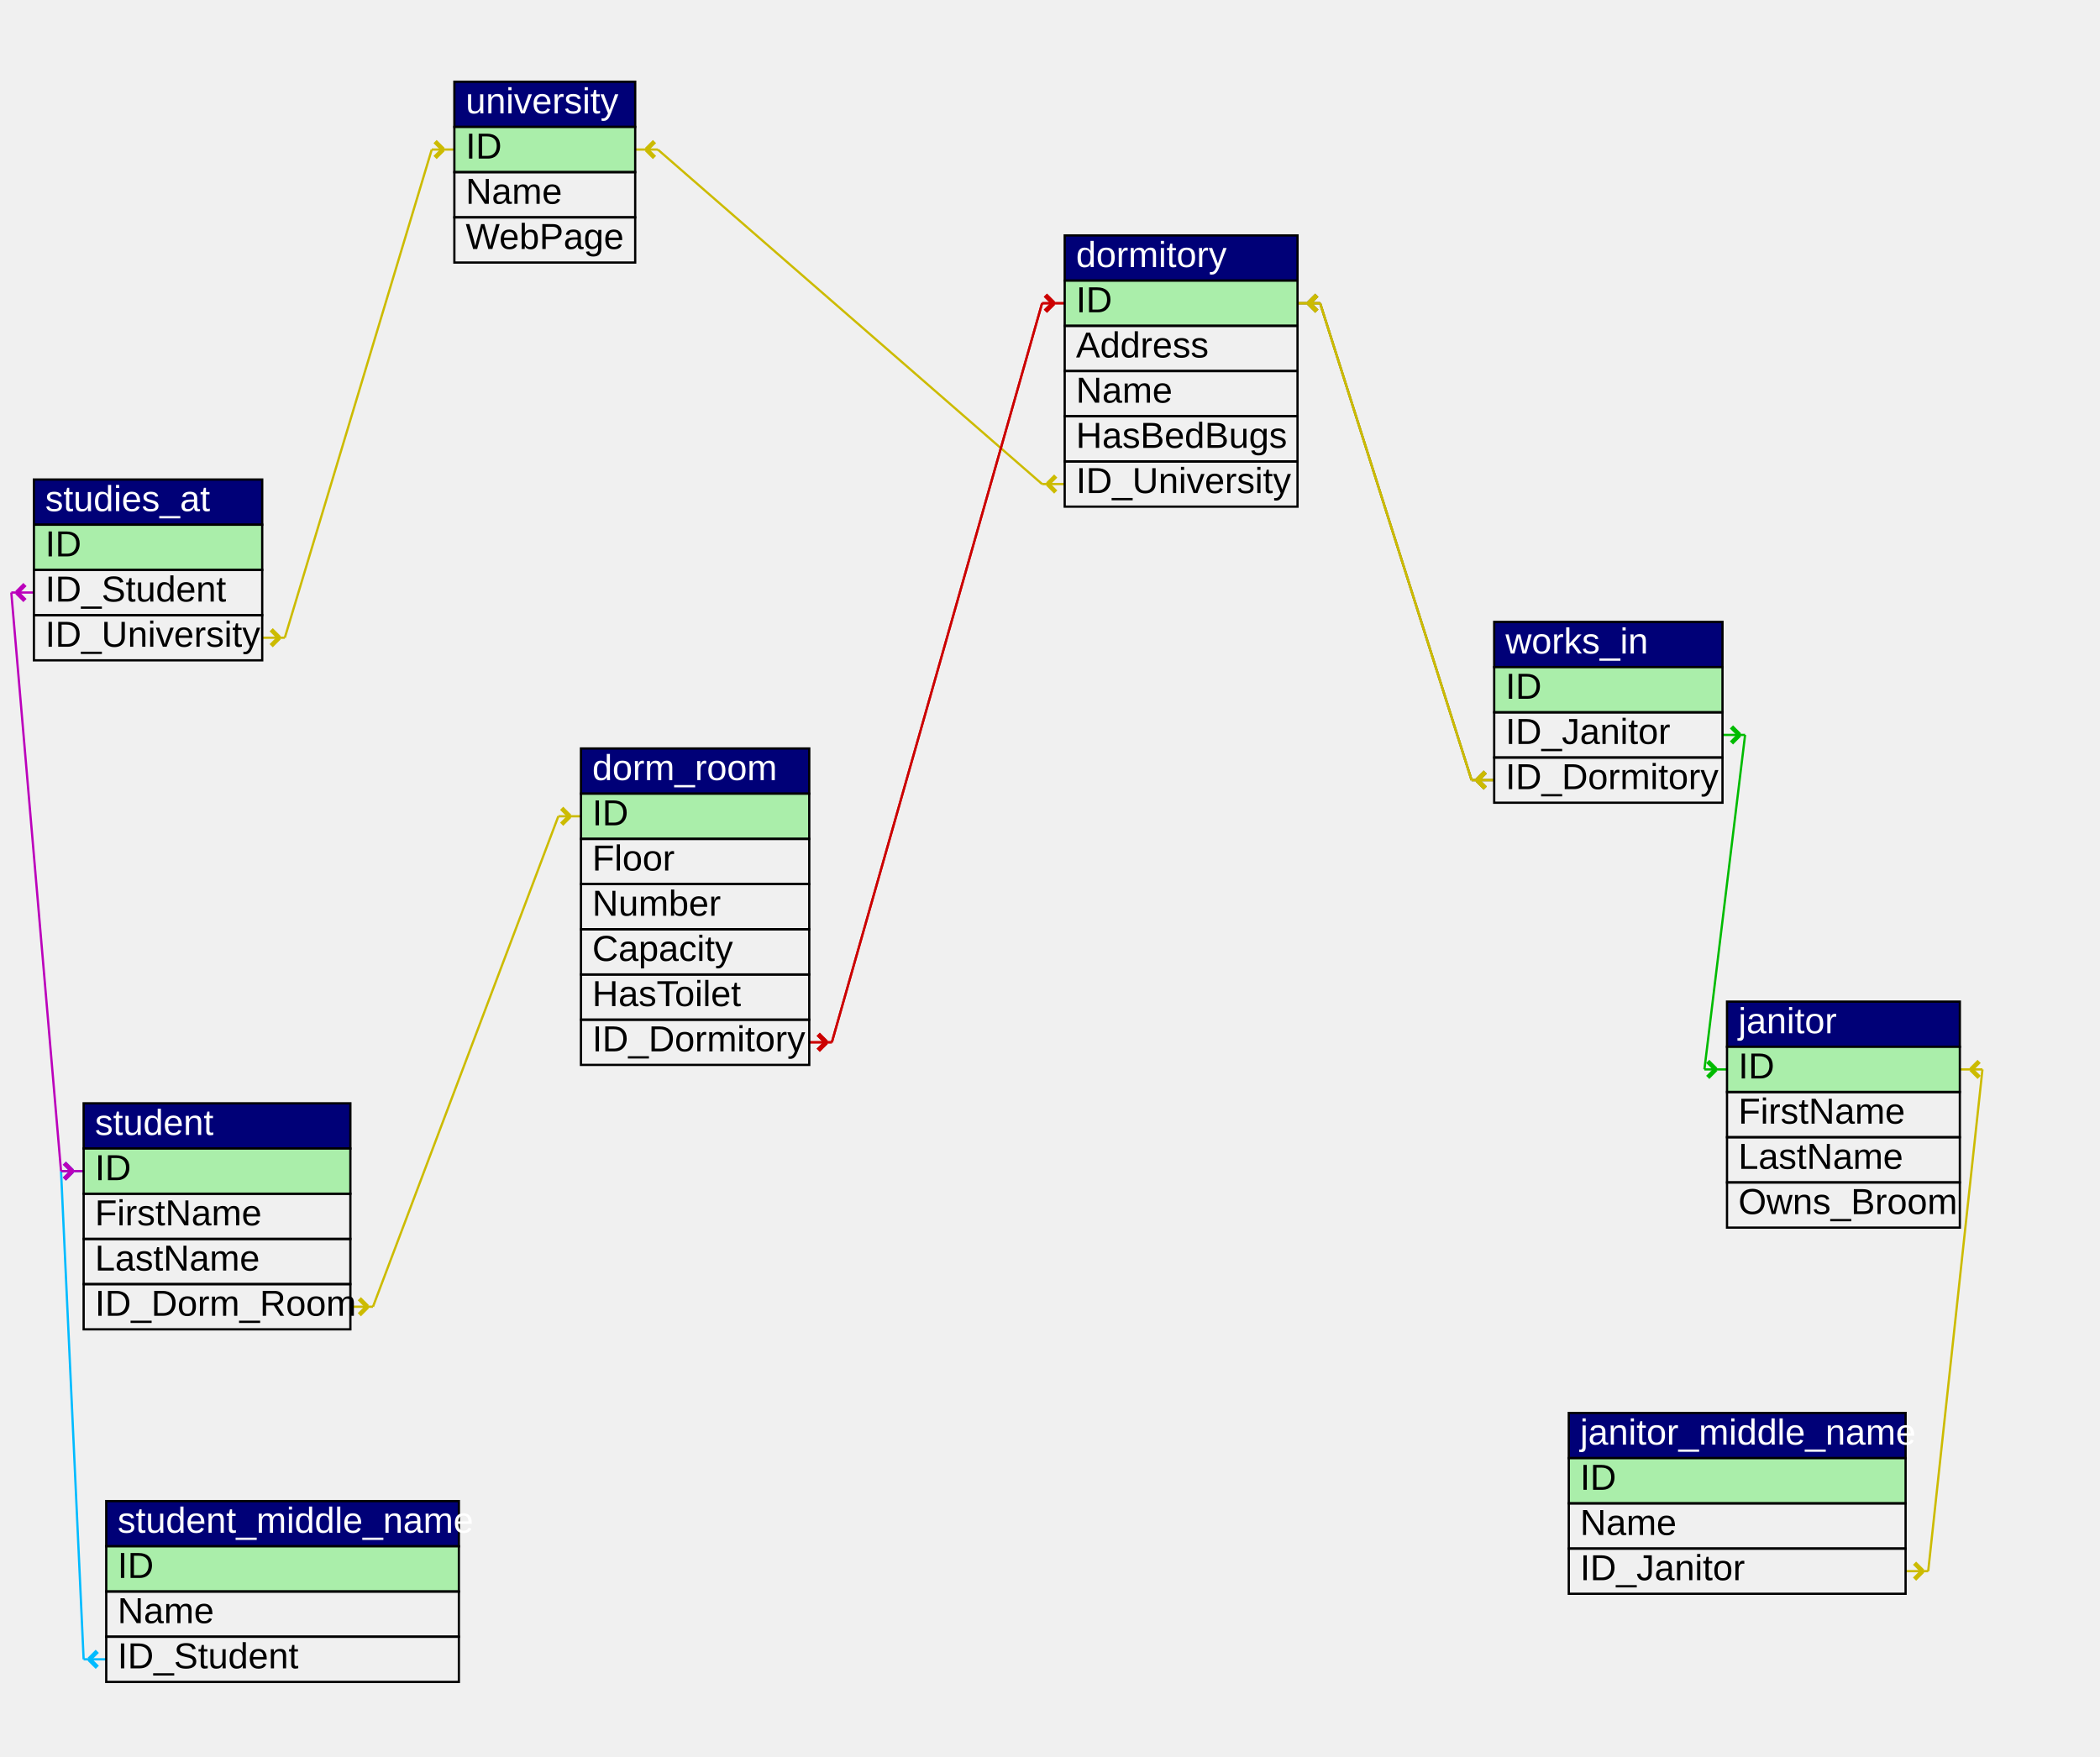
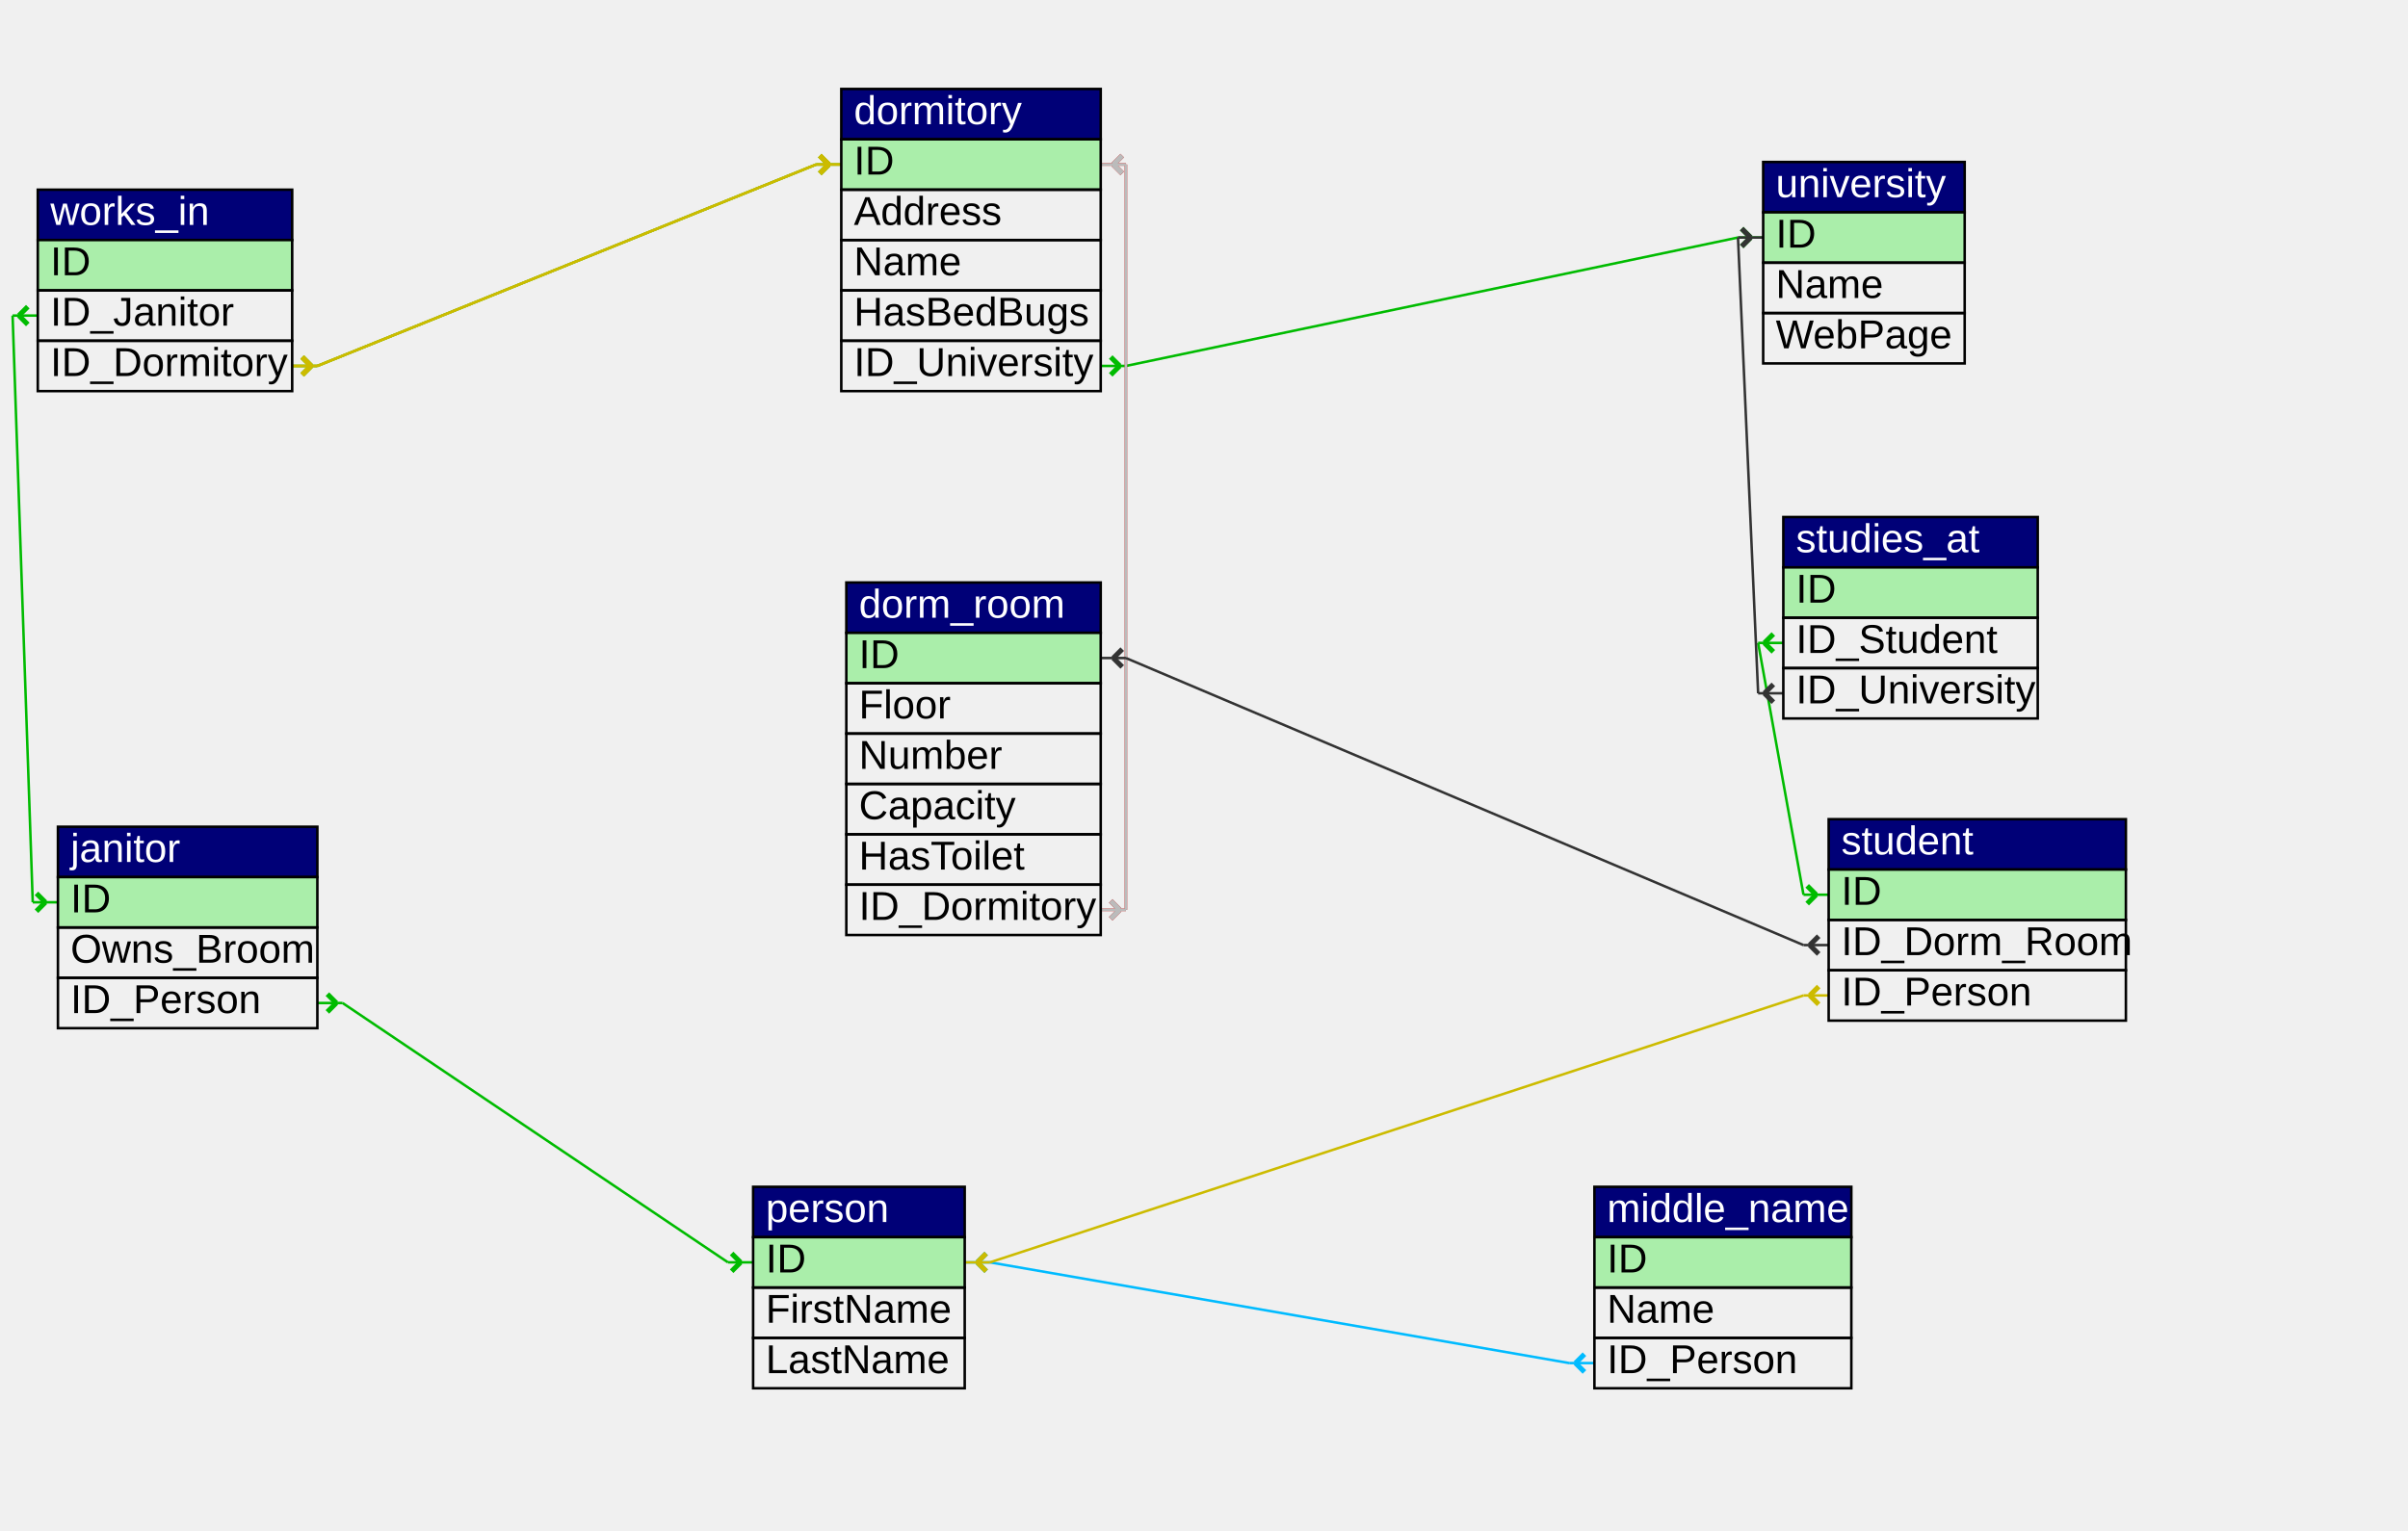
- <svg xmlns="http://www.w3.org/2000/svg" viewBox="47 -3 929 735" width="882px" height="738px" version="1.1">
-   <line x1="518" y1="190" x2="508" y2="190" style="stroke:#cb0;stroke-width:1;" />
-   <line x1="338" y1="42" x2="328" y2="42" style="stroke:#cb0;stroke-width:1;" />
-   <line x1="508" y1="190" x2="338" y2="42" style="stroke:#cb0;stroke-width:1;" />
-   <line x1="510.5" y1="190" x2="514.036" y2="193.536" style="stroke:#cb0;stroke-width:2;" />
-   <line x1="510.5" y1="190" x2="514.036" y2="186.464" style="stroke:#cb0;stroke-width:2;" />
-   <line x1="333" y1="42" x2="336.536" y2="45.536" style="stroke:#cb0;stroke-width:2;" />
-   <line x1="333" y1="42" x2="336.536" y2="38.464" style="stroke:#cb0;stroke-width:2;" />
-   <line x1="405" y1="437" x2="415" y2="437" style="stroke:#c00;stroke-width:1;" />
-   <line x1="508" y1="110" x2="518" y2="110" style="stroke:#c00;stroke-width:1;" />
-   <line x1="415" y1="437" x2="508" y2="110" style="stroke:#c00;stroke-width:1;" />
-   <line x1="412.5" y1="437" x2="408.964" y2="440.536" style="stroke:#c00;stroke-width:2;" />
-   <line x1="412.5" y1="437" x2="408.964" y2="433.464" style="stroke:#c00;stroke-width:2;" />
-   <line x1="513" y1="110" x2="509.464" y2="113.536" style="stroke:#c00;stroke-width:2;" />
-   <line x1="513" y1="110" x2="509.464" y2="106.464" style="stroke:#c00;stroke-width:2;" />
-   <line x1="405" y1="437" x2="415" y2="437" style="stroke:#c00;stroke-width:1;" />
-   <line x1="508" y1="110" x2="518" y2="110" style="stroke:#c00;stroke-width:1;" />
-   <line x1="415" y1="437" x2="508" y2="110" style="stroke:#c00;stroke-width:1;" />
-   <line x1="412.5" y1="437" x2="408.964" y2="440.536" style="stroke:#c00;stroke-width:2;" />
-   <line x1="412.5" y1="437" x2="408.964" y2="433.464" style="stroke:#c00;stroke-width:2;" />
-   <line x1="513" y1="110" x2="509.464" y2="113.536" style="stroke:#c00;stroke-width:2;" />
-   <line x1="513" y1="110" x2="509.464" y2="106.464" style="stroke:#c00;stroke-width:2;" />
-   <line x1="890" y1="671" x2="900" y2="671" style="stroke:#cb0;stroke-width:1;" />
-   <line x1="924" y1="449" x2="914" y2="449" style="stroke:#cb0;stroke-width:1;" />
-   <line x1="900" y1="671" x2="924" y2="449" style="stroke:#cb0;stroke-width:1;" />
-   <line x1="897.5" y1="671" x2="893.964" y2="674.536" style="stroke:#cb0;stroke-width:2;" />
-   <line x1="897.5" y1="671" x2="893.964" y2="667.464" style="stroke:#cb0;stroke-width:2;" />
-   <line x1="919" y1="449" x2="922.536" y2="452.536" style="stroke:#cb0;stroke-width:2;" />
-   <line x1="919" y1="449" x2="922.536" y2="445.464" style="stroke:#cb0;stroke-width:2;" />
-   <line x1="202" y1="554" x2="212" y2="554" style="stroke:#cb0;stroke-width:1;" />
-   <line x1="294" y1="337" x2="304" y2="337" style="stroke:#cb0;stroke-width:1;" />
-   <line x1="212" y1="554" x2="294" y2="337" style="stroke:#cb0;stroke-width:1;" />
-   <line x1="209.5" y1="554" x2="205.964" y2="557.536" style="stroke:#cb0;stroke-width:2;" />
-   <line x1="209.5" y1="554" x2="205.964" y2="550.464" style="stroke:#cb0;stroke-width:2;" />
-   <line x1="299" y1="337" x2="295.464" y2="340.536" style="stroke:#cb0;stroke-width:2;" />
-   <line x1="299" y1="337" x2="295.464" y2="333.464" style="stroke:#cb0;stroke-width:2;" />
-   <line x1="94" y1="710" x2="84" y2="710" style="stroke:#0bf;stroke-width:1;" />
-   <line x1="74" y1="494" x2="84" y2="494" style="stroke:#0bf;stroke-width:1;" />
-   <line x1="84" y1="710" x2="74" y2="494" style="stroke:#0bf;stroke-width:1;" />
-   <line x1="86.5" y1="710" x2="90.036" y2="713.536" style="stroke:#0bf;stroke-width:2;" />
-   <line x1="86.5" y1="710" x2="90.036" y2="706.464" style="stroke:#0bf;stroke-width:2;" />
-   <line x1="79" y1="494" x2="75.464" y2="497.536" style="stroke:#0bf;stroke-width:2;" />
-   <line x1="79" y1="494" x2="75.464" y2="490.464" style="stroke:#0bf;stroke-width:2;" />
-   <line x1="62" y1="238" x2="52" y2="238" style="stroke:#b0b;stroke-width:1;" />
-   <line x1="74" y1="494" x2="84" y2="494" style="stroke:#b0b;stroke-width:1;" />
-   <line x1="52" y1="238" x2="74" y2="494" style="stroke:#b0b;stroke-width:1;" />
-   <line x1="54.5" y1="238" x2="58.036" y2="241.536" style="stroke:#b0b;stroke-width:2;" />
-   <line x1="54.5" y1="238" x2="58.036" y2="234.464" style="stroke:#b0b;stroke-width:2;" />
-   <line x1="79" y1="494" x2="75.464" y2="497.536" style="stroke:#b0b;stroke-width:2;" />
-   <line x1="79" y1="494" x2="75.464" y2="490.464" style="stroke:#b0b;stroke-width:2;" />
-   <line x1="163" y1="258" x2="173" y2="258" style="stroke:#cb0;stroke-width:1;" />
-   <line x1="238" y1="42" x2="248" y2="42" style="stroke:#cb0;stroke-width:1;" />
-   <line x1="173" y1="258" x2="238" y2="42" style="stroke:#cb0;stroke-width:1;" />
-   <line x1="170.5" y1="258" x2="166.964" y2="261.536" style="stroke:#cb0;stroke-width:2;" />
-   <line x1="170.5" y1="258" x2="166.964" y2="254.464" style="stroke:#cb0;stroke-width:2;" />
-   <line x1="243" y1="42" x2="239.464" y2="45.536" style="stroke:#cb0;stroke-width:2;" />
-   <line x1="243" y1="42" x2="239.464" y2="38.464" style="stroke:#cb0;stroke-width:2;" />
-   <line x1="809" y1="301" x2="819" y2="301" style="stroke:#0b0;stroke-width:1;" />
-   <line x1="801" y1="449" x2="811" y2="449" style="stroke:#0b0;stroke-width:1;" />
-   <line x1="819" y1="301" x2="801" y2="449" style="stroke:#0b0;stroke-width:1;" />
-   <line x1="816.5" y1="301" x2="812.964" y2="304.536" style="stroke:#0b0;stroke-width:2;" />
-   <line x1="816.5" y1="301" x2="812.964" y2="297.464" style="stroke:#0b0;stroke-width:2;" />
-   <line x1="806" y1="449" x2="802.464" y2="452.536" style="stroke:#0b0;stroke-width:2;" />
-   <line x1="806" y1="449" x2="802.464" y2="445.464" style="stroke:#0b0;stroke-width:2;" />
-   <line x1="708" y1="321" x2="698" y2="321" style="stroke:#333;stroke-width:1;" />
-   <line x1="631" y1="110" x2="621" y2="110" style="stroke:#333;stroke-width:1;" />
-   <line x1="698" y1="321" x2="631" y2="110" style="stroke:#333;stroke-width:1;" />
-   <line x1="700.5" y1="321" x2="704.036" y2="324.536" style="stroke:#333;stroke-width:2;" />
-   <line x1="700.5" y1="321" x2="704.036" y2="317.464" style="stroke:#333;stroke-width:2;" />
-   <line x1="626" y1="110" x2="629.536" y2="113.536" style="stroke:#333;stroke-width:2;" />
-   <line x1="626" y1="110" x2="629.536" y2="106.464" style="stroke:#333;stroke-width:2;" />
-   <line x1="708" y1="321" x2="698" y2="321" style="stroke:#cb0;stroke-width:1;" />
-   <line x1="631" y1="110" x2="621" y2="110" style="stroke:#cb0;stroke-width:1;" />
-   <line x1="698" y1="321" x2="631" y2="110" style="stroke:#cb0;stroke-width:1;" />
-   <line x1="700.5" y1="321" x2="704.036" y2="324.536" style="stroke:#cb0;stroke-width:2;" />
-   <line x1="700.5" y1="321" x2="704.036" y2="317.464" style="stroke:#cb0;stroke-width:2;" />
-   <line x1="626" y1="110" x2="629.536" y2="113.536" style="stroke:#cb0;stroke-width:2;" />
-   <line x1="626" y1="110" x2="629.536" y2="106.464" style="stroke:#cb0;stroke-width:2;" />
-   <line x1="708" y1="321" x2="698" y2="321" style="stroke:#cb0;stroke-width:1;" />
-   <line x1="631" y1="110" x2="621" y2="110" style="stroke:#cb0;stroke-width:1;" />
-   <line x1="698" y1="321" x2="631" y2="110" style="stroke:#cb0;stroke-width:1;" />
-   <line x1="700.5" y1="321" x2="704.036" y2="324.536" style="stroke:#cb0;stroke-width:2;" />
-   <line x1="700.5" y1="321" x2="704.036" y2="317.464" style="stroke:#cb0;stroke-width:2;" />
-   <line x1="626" y1="110" x2="629.536" y2="113.536" style="stroke:#cb0;stroke-width:2;" />
-   <line x1="626" y1="110" x2="629.536" y2="106.464" style="stroke:#cb0;stroke-width:2;" />
-   <rect width="103" height="20" x="518" y="80" style="fill:#007;stroke:black;" />
-   <text width="103" height="20" x="523" y="94" style="fill:#fff;" font-family="Arial" font-size="16px"> dormitory</text>
-   <rect width="103" height="20" x="518" y="100" style="fill:#aea;stroke:black;" />
-   <text width="103" height="20" x="523" y="114" style="fill:black;" font-family="Arial" font-size="16px">ID</text>
-   <rect width="103" height="20" x="518" y="120" style="fill:none;stroke:black;" />
-   <text width="103" height="20" x="523" y="134" style="fill:black;" font-family="Arial" font-size="16px">Address</text>
-   <rect width="103" height="20" x="518" y="140" style="fill:none;stroke:black;" />
-   <text width="103" height="20" x="523" y="154" style="fill:black;" font-family="Arial" font-size="16px">Name</text>
-   <rect width="103" height="20" x="518" y="160" style="fill:none;stroke:black;" />
-   <text width="103" height="20" x="523" y="174" style="fill:black;" font-family="Arial" font-size="16px">HasBedBugs</text>
-   <rect width="103" height="20" x="518" y="180" style="fill:none;stroke:black;" />
-   <text width="103" height="20" x="523" y="194" style="fill:black;" font-family="Arial" font-size="16px">ID_University</text>
-   <rect width="101" height="20" x="304" y="307" style="fill:#007;stroke:black;" />
-   <text width="101" height="20" x="309" y="321" style="fill:#fff;" font-family="Arial" font-size="16px"> dorm_room</text>
-   <rect width="101" height="20" x="304" y="327" style="fill:#aea;stroke:black;" />
-   <text width="101" height="20" x="309" y="341" style="fill:black;" font-family="Arial" font-size="16px">ID</text>
-   <rect width="101" height="20" x="304" y="347" style="fill:none;stroke:black;" />
-   <text width="101" height="20" x="309" y="361" style="fill:black;" font-family="Arial" font-size="16px">Floor</text>
-   <rect width="101" height="20" x="304" y="367" style="fill:none;stroke:black;" />
-   <text width="101" height="20" x="309" y="381" style="fill:black;" font-family="Arial" font-size="16px">Number</text>
-   <rect width="101" height="20" x="304" y="387" style="fill:none;stroke:black;" />
-   <text width="101" height="20" x="309" y="401" style="fill:black;" font-family="Arial" font-size="16px">Capacity</text>
-   <rect width="101" height="20" x="304" y="407" style="fill:none;stroke:black;" />
-   <text width="101" height="20" x="309" y="421" style="fill:black;" font-family="Arial" font-size="16px">HasToilet</text>
-   <rect width="101" height="20" x="304" y="427" style="fill:none;stroke:black;" />
-   <text width="101" height="20" x="309" y="441" style="fill:black;" font-family="Arial" font-size="16px">ID_Dormitory</text>
-   <rect width="103" height="20" x="811" y="419" style="fill:#007;stroke:black;" />
-   <text width="103" height="20" x="816" y="433" style="fill:#fff;" font-family="Arial" font-size="16px"> janitor</text>
-   <rect width="103" height="20" x="811" y="439" style="fill:#aea;stroke:black;" />
-   <text width="103" height="20" x="816" y="453" style="fill:black;" font-family="Arial" font-size="16px">ID</text>
-   <rect width="103" height="20" x="811" y="459" style="fill:none;stroke:black;" />
-   <text width="103" height="20" x="816" y="473" style="fill:black;" font-family="Arial" font-size="16px">FirstName</text>
-   <rect width="103" height="20" x="811" y="479" style="fill:none;stroke:black;" />
-   <text width="103" height="20" x="816" y="493" style="fill:black;" font-family="Arial" font-size="16px">LastName</text>
-   <rect width="103" height="20" x="811" y="499" style="fill:none;stroke:black;" />
-   <text width="103" height="20" x="816" y="513" style="fill:black;" font-family="Arial" font-size="16px">Owns_Broom</text>
-   <rect width="149" height="20" x="741" y="601" style="fill:#007;stroke:black;" />
-   <text width="149" height="20" x="746" y="615" style="fill:#fff;" font-family="Arial" font-size="16px"> janitor_middle_name</text>
-   <rect width="149" height="20" x="741" y="621" style="fill:#aea;stroke:black;" />
-   <text width="149" height="20" x="746" y="635" style="fill:black;" font-family="Arial" font-size="16px">ID</text>
-   <rect width="149" height="20" x="741" y="641" style="fill:none;stroke:black;" />
-   <text width="149" height="20" x="746" y="655" style="fill:black;" font-family="Arial" font-size="16px">Name</text>
-   <rect width="149" height="20" x="741" y="661" style="fill:none;stroke:black;" />
-   <text width="149" height="20" x="746" y="675" style="fill:black;" font-family="Arial" font-size="16px">ID_Janitor</text>
-   <rect width="118" height="20" x="84" y="464" style="fill:#007;stroke:black;" />
-   <text width="118" height="20" x="89" y="478" style="fill:#fff;" font-family="Arial" font-size="16px"> student</text>
-   <rect width="118" height="20" x="84" y="484" style="fill:#aea;stroke:black;" />
-   <text width="118" height="20" x="89" y="498" style="fill:black;" font-family="Arial" font-size="16px">ID</text>
-   <rect width="118" height="20" x="84" y="504" style="fill:none;stroke:black;" />
-   <text width="118" height="20" x="89" y="518" style="fill:black;" font-family="Arial" font-size="16px">FirstName</text>
-   <rect width="118" height="20" x="84" y="524" style="fill:none;stroke:black;" />
-   <text width="118" height="20" x="89" y="538" style="fill:black;" font-family="Arial" font-size="16px">LastName</text>
-   <rect width="118" height="20" x="84" y="544" style="fill:none;stroke:black;" />
-   <text width="118" height="20" x="89" y="558" style="fill:black;" font-family="Arial" font-size="16px">ID_Dorm_Room</text>
-   <rect width="156" height="20" x="94" y="640" style="fill:#007;stroke:black;" />
-   <text width="156" height="20" x="99" y="654" style="fill:#fff;" font-family="Arial" font-size="16px"> student_middle_name</text>
-   <rect width="156" height="20" x="94" y="660" style="fill:#aea;stroke:black;" />
-   <text width="156" height="20" x="99" y="674" style="fill:black;" font-family="Arial" font-size="16px">ID</text>
-   <rect width="156" height="20" x="94" y="680" style="fill:none;stroke:black;" />
-   <text width="156" height="20" x="99" y="694" style="fill:black;" font-family="Arial" font-size="16px">Name</text>
-   <rect width="156" height="20" x="94" y="700" style="fill:none;stroke:black;" />
-   <text width="156" height="20" x="99" y="714" style="fill:black;" font-family="Arial" font-size="16px">ID_Student</text>
-   <rect width="101" height="20" x="62" y="188" style="fill:#007;stroke:black;" />
-   <text width="101" height="20" x="67" y="202" style="fill:#fff;" font-family="Arial" font-size="16px"> studies_at</text>
-   <rect width="101" height="20" x="62" y="208" style="fill:#aea;stroke:black;" />
-   <text width="101" height="20" x="67" y="222" style="fill:black;" font-family="Arial" font-size="16px">ID</text>
-   <rect width="101" height="20" x="62" y="228" style="fill:none;stroke:black;" />
-   <text width="101" height="20" x="67" y="242" style="fill:black;" font-family="Arial" font-size="16px">ID_Student</text>
-   <rect width="101" height="20" x="62" y="248" style="fill:none;stroke:black;" />
-   <text width="101" height="20" x="67" y="262" style="fill:black;" font-family="Arial" font-size="16px">ID_University</text>
-   <rect width="80" height="20" x="248" y="12" style="fill:#007;stroke:black;" />
-   <text width="80" height="20" x="253" y="26" style="fill:#fff;" font-family="Arial" font-size="16px"> university</text>
-   <rect width="80" height="20" x="248" y="32" style="fill:#aea;stroke:black;" />
-   <text width="80" height="20" x="253" y="46" style="fill:black;" font-family="Arial" font-size="16px">ID</text>
-   <rect width="80" height="20" x="248" y="52" style="fill:none;stroke:black;" />
-   <text width="80" height="20" x="253" y="66" style="fill:black;" font-family="Arial" font-size="16px">Name</text>
-   <rect width="80" height="20" x="248" y="72" style="fill:none;stroke:black;" />
-   <text width="80" height="20" x="253" y="86" style="fill:black;" font-family="Arial" font-size="16px">WebPage</text>
-   <rect width="101" height="20" x="708" y="251" style="fill:#007;stroke:black;" />
-   <text width="101" height="20" x="713" y="265" style="fill:#fff;" font-family="Arial" font-size="16px"> works_in</text>
-   <rect width="101" height="20" x="708" y="271" style="fill:#aea;stroke:black;" />
-   <text width="101" height="20" x="713" y="285" style="fill:black;" font-family="Arial" font-size="16px">ID</text>
-   <rect width="101" height="20" x="708" y="291" style="fill:none;stroke:black;" />
-   <text width="101" height="20" x="713" y="305" style="fill:black;" font-family="Arial" font-size="16px">ID_Janitor</text>
-   <rect width="101" height="20" x="708" y="311" style="fill:none;stroke:black;" />
-   <text width="101" height="20" x="713" y="325" style="fill:black;" font-family="Arial" font-size="16px">ID_Dormitory</text>
+ <svg xmlns="http://www.w3.org/2000/svg" viewBox="97 21 956 567" width="859px" height="546px" version="1.1">
+   <line x1="534" y1="146" x2="544" y2="146" style="stroke:#0b0;stroke-width:1;" />
+   <line x1="787" y1="95" x2="797" y2="95" style="stroke:#0b0;stroke-width:1;" />
+   <line x1="544" y1="146" x2="787" y2="95" style="stroke:#0b0;stroke-width:1;" />
+   <line x1="541.5" y1="146" x2="537.964" y2="149.536" style="stroke:#0b0;stroke-width:2;" />
+   <line x1="541.5" y1="146" x2="537.964" y2="142.464" style="stroke:#0b0;stroke-width:2;" />
+   <line x1="792" y1="95" x2="788.464" y2="98.536" style="stroke:#0b0;stroke-width:2;" />
+   <line x1="792" y1="95" x2="788.464" y2="91.464" style="stroke:#0b0;stroke-width:2;" />
+   <line x1="534" y1="362" x2="544" y2="362" style="stroke:#c00;stroke-width:1;" />
+   <line x1="544" y1="66" x2="534" y2="66" style="stroke:#c00;stroke-width:1;" />
+   <line x1="544" y1="362" x2="544" y2="66" style="stroke:#c00;stroke-width:1;" />
+   <line x1="541.5" y1="362" x2="537.964" y2="365.536" style="stroke:#c00;stroke-width:2;" />
+   <line x1="541.5" y1="362" x2="537.964" y2="358.464" style="stroke:#c00;stroke-width:2;" />
+   <line x1="539" y1="66" x2="542.536" y2="69.536" style="stroke:#c00;stroke-width:2;" />
+   <line x1="539" y1="66" x2="542.536" y2="62.464" style="stroke:#c00;stroke-width:2;" />
+   <line x1="534" y1="362" x2="544" y2="362" style="stroke:#bbb;stroke-width:1;" />
+   <line x1="544" y1="66" x2="534" y2="66" style="stroke:#bbb;stroke-width:1;" />
+   <line x1="544" y1="362" x2="544" y2="66" style="stroke:#bbb;stroke-width:1;" />
+   <line x1="541.5" y1="362" x2="537.964" y2="365.536" style="stroke:#bbb;stroke-width:2;" />
+   <line x1="541.5" y1="362" x2="537.964" y2="358.464" style="stroke:#bbb;stroke-width:2;" />
+   <line x1="539" y1="66" x2="542.536" y2="69.536" style="stroke:#bbb;stroke-width:2;" />
+   <line x1="539" y1="66" x2="542.536" y2="62.464" style="stroke:#bbb;stroke-width:2;" />
+   <line x1="223" y1="399" x2="233" y2="399" style="stroke:#0b0;stroke-width:1;" />
+   <line x1="386" y1="502" x2="396" y2="502" style="stroke:#0b0;stroke-width:1;" />
+   <line x1="233" y1="399" x2="386" y2="502" style="stroke:#0b0;stroke-width:1;" />
+   <line x1="230.5" y1="399" x2="226.964" y2="402.536" style="stroke:#0b0;stroke-width:2;" />
+   <line x1="230.5" y1="399" x2="226.964" y2="395.464" style="stroke:#0b0;stroke-width:2;" />
+   <line x1="391" y1="502" x2="387.464" y2="505.536" style="stroke:#0b0;stroke-width:2;" />
+   <line x1="391" y1="502" x2="387.464" y2="498.464" style="stroke:#0b0;stroke-width:2;" />
+   <line x1="730" y1="542" x2="720" y2="542" style="stroke:#0bf;stroke-width:1;" />
+   <line x1="490" y1="502" x2="480" y2="502" style="stroke:#0bf;stroke-width:1;" />
+   <line x1="720" y1="542" x2="490" y2="502" style="stroke:#0bf;stroke-width:1;" />
+   <line x1="722.5" y1="542" x2="726.036" y2="545.536" style="stroke:#0bf;stroke-width:2;" />
+   <line x1="722.5" y1="542" x2="726.036" y2="538.464" style="stroke:#0bf;stroke-width:2;" />
+   <line x1="485" y1="502" x2="488.536" y2="505.536" style="stroke:#0bf;stroke-width:2;" />
+   <line x1="485" y1="502" x2="488.536" y2="498.464" style="stroke:#0bf;stroke-width:2;" />
+   <line x1="823" y1="376" x2="813" y2="376" style="stroke:#333;stroke-width:1;" />
+   <line x1="544" y1="262" x2="534" y2="262" style="stroke:#333;stroke-width:1;" />
+   <line x1="813" y1="376" x2="544" y2="262" style="stroke:#333;stroke-width:1;" />
+   <line x1="815.5" y1="376" x2="819.036" y2="379.536" style="stroke:#333;stroke-width:2;" />
+   <line x1="815.5" y1="376" x2="819.036" y2="372.464" style="stroke:#333;stroke-width:2;" />
+   <line x1="539" y1="262" x2="542.536" y2="265.536" style="stroke:#333;stroke-width:2;" />
+   <line x1="539" y1="262" x2="542.536" y2="258.464" style="stroke:#333;stroke-width:2;" />
+   <line x1="823" y1="396" x2="813" y2="396" style="stroke:#cb0;stroke-width:1;" />
+   <line x1="490" y1="502" x2="480" y2="502" style="stroke:#cb0;stroke-width:1;" />
+   <line x1="813" y1="396" x2="490" y2="502" style="stroke:#cb0;stroke-width:1;" />
+   <line x1="815.5" y1="396" x2="819.036" y2="399.536" style="stroke:#cb0;stroke-width:2;" />
+   <line x1="815.5" y1="396" x2="819.036" y2="392.464" style="stroke:#cb0;stroke-width:2;" />
+   <line x1="485" y1="502" x2="488.536" y2="505.536" style="stroke:#cb0;stroke-width:2;" />
+   <line x1="485" y1="502" x2="488.536" y2="498.464" style="stroke:#cb0;stroke-width:2;" />
+   <line x1="805" y1="256" x2="795" y2="256" style="stroke:#0b0;stroke-width:1;" />
+   <line x1="813" y1="356" x2="823" y2="356" style="stroke:#0b0;stroke-width:1;" />
+   <line x1="795" y1="256" x2="813" y2="356" style="stroke:#0b0;stroke-width:1;" />
+   <line x1="797.5" y1="256" x2="801.036" y2="259.536" style="stroke:#0b0;stroke-width:2;" />
+   <line x1="797.5" y1="256" x2="801.036" y2="252.464" style="stroke:#0b0;stroke-width:2;" />
+   <line x1="818" y1="356" x2="814.464" y2="359.536" style="stroke:#0b0;stroke-width:2;" />
+   <line x1="818" y1="356" x2="814.464" y2="352.464" style="stroke:#0b0;stroke-width:2;" />
+   <line x1="805" y1="276" x2="795" y2="276" style="stroke:#333;stroke-width:1;" />
+   <line x1="787" y1="95" x2="797" y2="95" style="stroke:#333;stroke-width:1;" />
+   <line x1="795" y1="276" x2="787" y2="95" style="stroke:#333;stroke-width:1;" />
+   <line x1="797.5" y1="276" x2="801.036" y2="279.536" style="stroke:#333;stroke-width:2;" />
+   <line x1="797.5" y1="276" x2="801.036" y2="272.464" style="stroke:#333;stroke-width:2;" />
+   <line x1="792" y1="95" x2="788.464" y2="98.536" style="stroke:#333;stroke-width:2;" />
+   <line x1="792" y1="95" x2="788.464" y2="91.464" style="stroke:#333;stroke-width:2;" />
+   <line x1="112" y1="126" x2="102" y2="126" style="stroke:#0b0;stroke-width:1;" />
+   <line x1="110" y1="359" x2="120" y2="359" style="stroke:#0b0;stroke-width:1;" />
+   <line x1="102" y1="126" x2="110" y2="359" style="stroke:#0b0;stroke-width:1;" />
+   <line x1="104.5" y1="126" x2="108.036" y2="129.536" style="stroke:#0b0;stroke-width:2;" />
+   <line x1="104.5" y1="126" x2="108.036" y2="122.464" style="stroke:#0b0;stroke-width:2;" />
+   <line x1="115" y1="359" x2="111.464" y2="362.536" style="stroke:#0b0;stroke-width:2;" />
+   <line x1="115" y1="359" x2="111.464" y2="355.464" style="stroke:#0b0;stroke-width:2;" />
+   <line x1="213" y1="146" x2="223" y2="146" style="stroke:#0b0;stroke-width:1;" />
+   <line x1="421" y1="66" x2="431" y2="66" style="stroke:#0b0;stroke-width:1;" />
+   <line x1="223" y1="146" x2="421" y2="66" style="stroke:#0b0;stroke-width:1;" />
+   <line x1="220.5" y1="146" x2="216.964" y2="149.536" style="stroke:#0b0;stroke-width:2;" />
+   <line x1="220.5" y1="146" x2="216.964" y2="142.464" style="stroke:#0b0;stroke-width:2;" />
+   <line x1="426" y1="66" x2="422.464" y2="69.536" style="stroke:#0b0;stroke-width:2;" />
+   <line x1="426" y1="66" x2="422.464" y2="62.464" style="stroke:#0b0;stroke-width:2;" />
+   <line x1="213" y1="146" x2="223" y2="146" style="stroke:#cb0;stroke-width:1;" />
+   <line x1="421" y1="66" x2="431" y2="66" style="stroke:#cb0;stroke-width:1;" />
+   <line x1="223" y1="146" x2="421" y2="66" style="stroke:#cb0;stroke-width:1;" />
+   <line x1="220.5" y1="146" x2="216.964" y2="149.536" style="stroke:#cb0;stroke-width:2;" />
+   <line x1="220.5" y1="146" x2="216.964" y2="142.464" style="stroke:#cb0;stroke-width:2;" />
+   <line x1="426" y1="66" x2="422.464" y2="69.536" style="stroke:#cb0;stroke-width:2;" />
+   <line x1="426" y1="66" x2="422.464" y2="62.464" style="stroke:#cb0;stroke-width:2;" />
+   <line x1="213" y1="146" x2="223" y2="146" style="stroke:#cb0;stroke-width:1;" />
+   <line x1="421" y1="66" x2="431" y2="66" style="stroke:#cb0;stroke-width:1;" />
+   <line x1="223" y1="146" x2="421" y2="66" style="stroke:#cb0;stroke-width:1;" />
+   <line x1="220.5" y1="146" x2="216.964" y2="149.536" style="stroke:#cb0;stroke-width:2;" />
+   <line x1="220.5" y1="146" x2="216.964" y2="142.464" style="stroke:#cb0;stroke-width:2;" />
+   <line x1="426" y1="66" x2="422.464" y2="69.536" style="stroke:#cb0;stroke-width:2;" />
+   <line x1="426" y1="66" x2="422.464" y2="62.464" style="stroke:#cb0;stroke-width:2;" />
+   <rect width="103" height="20" x="431" y="36" style="fill:#007;stroke:black;" />
+   <text width="103" height="20" x="436" y="50" style="fill:#fff;" font-family="Arial" font-size="16px"> dormitory</text>
+   <rect width="103" height="20" x="431" y="56" style="fill:#aea;stroke:black;" />
+   <text width="103" height="20" x="436" y="70" style="fill:black;" font-family="Arial" font-size="16px">ID</text>
+   <rect width="103" height="20" x="431" y="76" style="fill:none;stroke:black;" />
+   <text width="103" height="20" x="436" y="90" style="fill:black;" font-family="Arial" font-size="16px">Address</text>
+   <rect width="103" height="20" x="431" y="96" style="fill:none;stroke:black;" />
+   <text width="103" height="20" x="436" y="110" style="fill:black;" font-family="Arial" font-size="16px">Name</text>
+   <rect width="103" height="20" x="431" y="116" style="fill:none;stroke:black;" />
+   <text width="103" height="20" x="436" y="130" style="fill:black;" font-family="Arial" font-size="16px">HasBedBugs</text>
+   <rect width="103" height="20" x="431" y="136" style="fill:none;stroke:black;" />
+   <text width="103" height="20" x="436" y="150" style="fill:black;" font-family="Arial" font-size="16px">ID_University</text>
+   <rect width="101" height="20" x="433" y="232" style="fill:#007;stroke:black;" />
+   <text width="101" height="20" x="438" y="246" style="fill:#fff;" font-family="Arial" font-size="16px"> dorm_room</text>
+   <rect width="101" height="20" x="433" y="252" style="fill:#aea;stroke:black;" />
+   <text width="101" height="20" x="438" y="266" style="fill:black;" font-family="Arial" font-size="16px">ID</text>
+   <rect width="101" height="20" x="433" y="272" style="fill:none;stroke:black;" />
+   <text width="101" height="20" x="438" y="286" style="fill:black;" font-family="Arial" font-size="16px">Floor</text>
+   <rect width="101" height="20" x="433" y="292" style="fill:none;stroke:black;" />
+   <text width="101" height="20" x="438" y="306" style="fill:black;" font-family="Arial" font-size="16px">Number</text>
+   <rect width="101" height="20" x="433" y="312" style="fill:none;stroke:black;" />
+   <text width="101" height="20" x="438" y="326" style="fill:black;" font-family="Arial" font-size="16px">Capacity</text>
+   <rect width="101" height="20" x="433" y="332" style="fill:none;stroke:black;" />
+   <text width="101" height="20" x="438" y="346" style="fill:black;" font-family="Arial" font-size="16px">HasToilet</text>
+   <rect width="101" height="20" x="433" y="352" style="fill:none;stroke:black;" />
+   <text width="101" height="20" x="438" y="366" style="fill:black;" font-family="Arial" font-size="16px">ID_Dormitory</text>
+   <rect width="103" height="20" x="120" y="329" style="fill:#007;stroke:black;" />
+   <text width="103" height="20" x="125" y="343" style="fill:#fff;" font-family="Arial" font-size="16px"> janitor</text>
+   <rect width="103" height="20" x="120" y="349" style="fill:#aea;stroke:black;" />
+   <text width="103" height="20" x="125" y="363" style="fill:black;" font-family="Arial" font-size="16px">ID</text>
+   <rect width="103" height="20" x="120" y="369" style="fill:none;stroke:black;" />
+   <text width="103" height="20" x="125" y="383" style="fill:black;" font-family="Arial" font-size="16px">Owns_Broom</text>
+   <rect width="103" height="20" x="120" y="389" style="fill:none;stroke:black;" />
+   <text width="103" height="20" x="125" y="403" style="fill:black;" font-family="Arial" font-size="16px">ID_Person</text>
+   <rect width="102" height="20" x="730" y="472" style="fill:#007;stroke:black;" />
+   <text width="102" height="20" x="735" y="486" style="fill:#fff;" font-family="Arial" font-size="16px"> middle_name</text>
+   <rect width="102" height="20" x="730" y="492" style="fill:#aea;stroke:black;" />
+   <text width="102" height="20" x="735" y="506" style="fill:black;" font-family="Arial" font-size="16px">ID</text>
+   <rect width="102" height="20" x="730" y="512" style="fill:none;stroke:black;" />
+   <text width="102" height="20" x="735" y="526" style="fill:black;" font-family="Arial" font-size="16px">Name</text>
+   <rect width="102" height="20" x="730" y="532" style="fill:none;stroke:black;" />
+   <text width="102" height="20" x="735" y="546" style="fill:black;" font-family="Arial" font-size="16px">ID_Person</text>
+   <rect width="84" height="20" x="396" y="472" style="fill:#007;stroke:black;" />
+   <text width="84" height="20" x="401" y="486" style="fill:#fff;" font-family="Arial" font-size="16px"> person</text>
+   <rect width="84" height="20" x="396" y="492" style="fill:#aea;stroke:black;" />
+   <text width="84" height="20" x="401" y="506" style="fill:black;" font-family="Arial" font-size="16px">ID</text>
+   <rect width="84" height="20" x="396" y="512" style="fill:none;stroke:black;" />
+   <text width="84" height="20" x="401" y="526" style="fill:black;" font-family="Arial" font-size="16px">FirstName</text>
+   <rect width="84" height="20" x="396" y="532" style="fill:none;stroke:black;" />
+   <text width="84" height="20" x="401" y="546" style="fill:black;" font-family="Arial" font-size="16px">LastName</text>
+   <rect width="118" height="20" x="823" y="326" style="fill:#007;stroke:black;" />
+   <text width="118" height="20" x="828" y="340" style="fill:#fff;" font-family="Arial" font-size="16px"> student</text>
+   <rect width="118" height="20" x="823" y="346" style="fill:#aea;stroke:black;" />
+   <text width="118" height="20" x="828" y="360" style="fill:black;" font-family="Arial" font-size="16px">ID</text>
+   <rect width="118" height="20" x="823" y="366" style="fill:none;stroke:black;" />
+   <text width="118" height="20" x="828" y="380" style="fill:black;" font-family="Arial" font-size="16px">ID_Dorm_Room</text>
+   <rect width="118" height="20" x="823" y="386" style="fill:none;stroke:black;" />
+   <text width="118" height="20" x="828" y="400" style="fill:black;" font-family="Arial" font-size="16px">ID_Person</text>
+   <rect width="101" height="20" x="805" y="206" style="fill:#007;stroke:black;" />
+   <text width="101" height="20" x="810" y="220" style="fill:#fff;" font-family="Arial" font-size="16px"> studies_at</text>
+   <rect width="101" height="20" x="805" y="226" style="fill:#aea;stroke:black;" />
+   <text width="101" height="20" x="810" y="240" style="fill:black;" font-family="Arial" font-size="16px">ID</text>
+   <rect width="101" height="20" x="805" y="246" style="fill:none;stroke:black;" />
+   <text width="101" height="20" x="810" y="260" style="fill:black;" font-family="Arial" font-size="16px">ID_Student</text>
+   <rect width="101" height="20" x="805" y="266" style="fill:none;stroke:black;" />
+   <text width="101" height="20" x="810" y="280" style="fill:black;" font-family="Arial" font-size="16px">ID_University</text>
+   <rect width="80" height="20" x="797" y="65" style="fill:#007;stroke:black;" />
+   <text width="80" height="20" x="802" y="79" style="fill:#fff;" font-family="Arial" font-size="16px"> university</text>
+   <rect width="80" height="20" x="797" y="85" style="fill:#aea;stroke:black;" />
+   <text width="80" height="20" x="802" y="99" style="fill:black;" font-family="Arial" font-size="16px">ID</text>
+   <rect width="80" height="20" x="797" y="105" style="fill:none;stroke:black;" />
+   <text width="80" height="20" x="802" y="119" style="fill:black;" font-family="Arial" font-size="16px">Name</text>
+   <rect width="80" height="20" x="797" y="125" style="fill:none;stroke:black;" />
+   <text width="80" height="20" x="802" y="139" style="fill:black;" font-family="Arial" font-size="16px">WebPage</text>
+   <rect width="101" height="20" x="112" y="76" style="fill:#007;stroke:black;" />
+   <text width="101" height="20" x="117" y="90" style="fill:#fff;" font-family="Arial" font-size="16px"> works_in</text>
+   <rect width="101" height="20" x="112" y="96" style="fill:#aea;stroke:black;" />
+   <text width="101" height="20" x="117" y="110" style="fill:black;" font-family="Arial" font-size="16px">ID</text>
+   <rect width="101" height="20" x="112" y="116" style="fill:none;stroke:black;" />
+   <text width="101" height="20" x="117" y="130" style="fill:black;" font-family="Arial" font-size="16px">ID_Janitor</text>
+   <rect width="101" height="20" x="112" y="136" style="fill:none;stroke:black;" />
+   <text width="101" height="20" x="117" y="150" style="fill:black;" font-family="Arial" font-size="16px">ID_Dormitory</text>
</svg>
